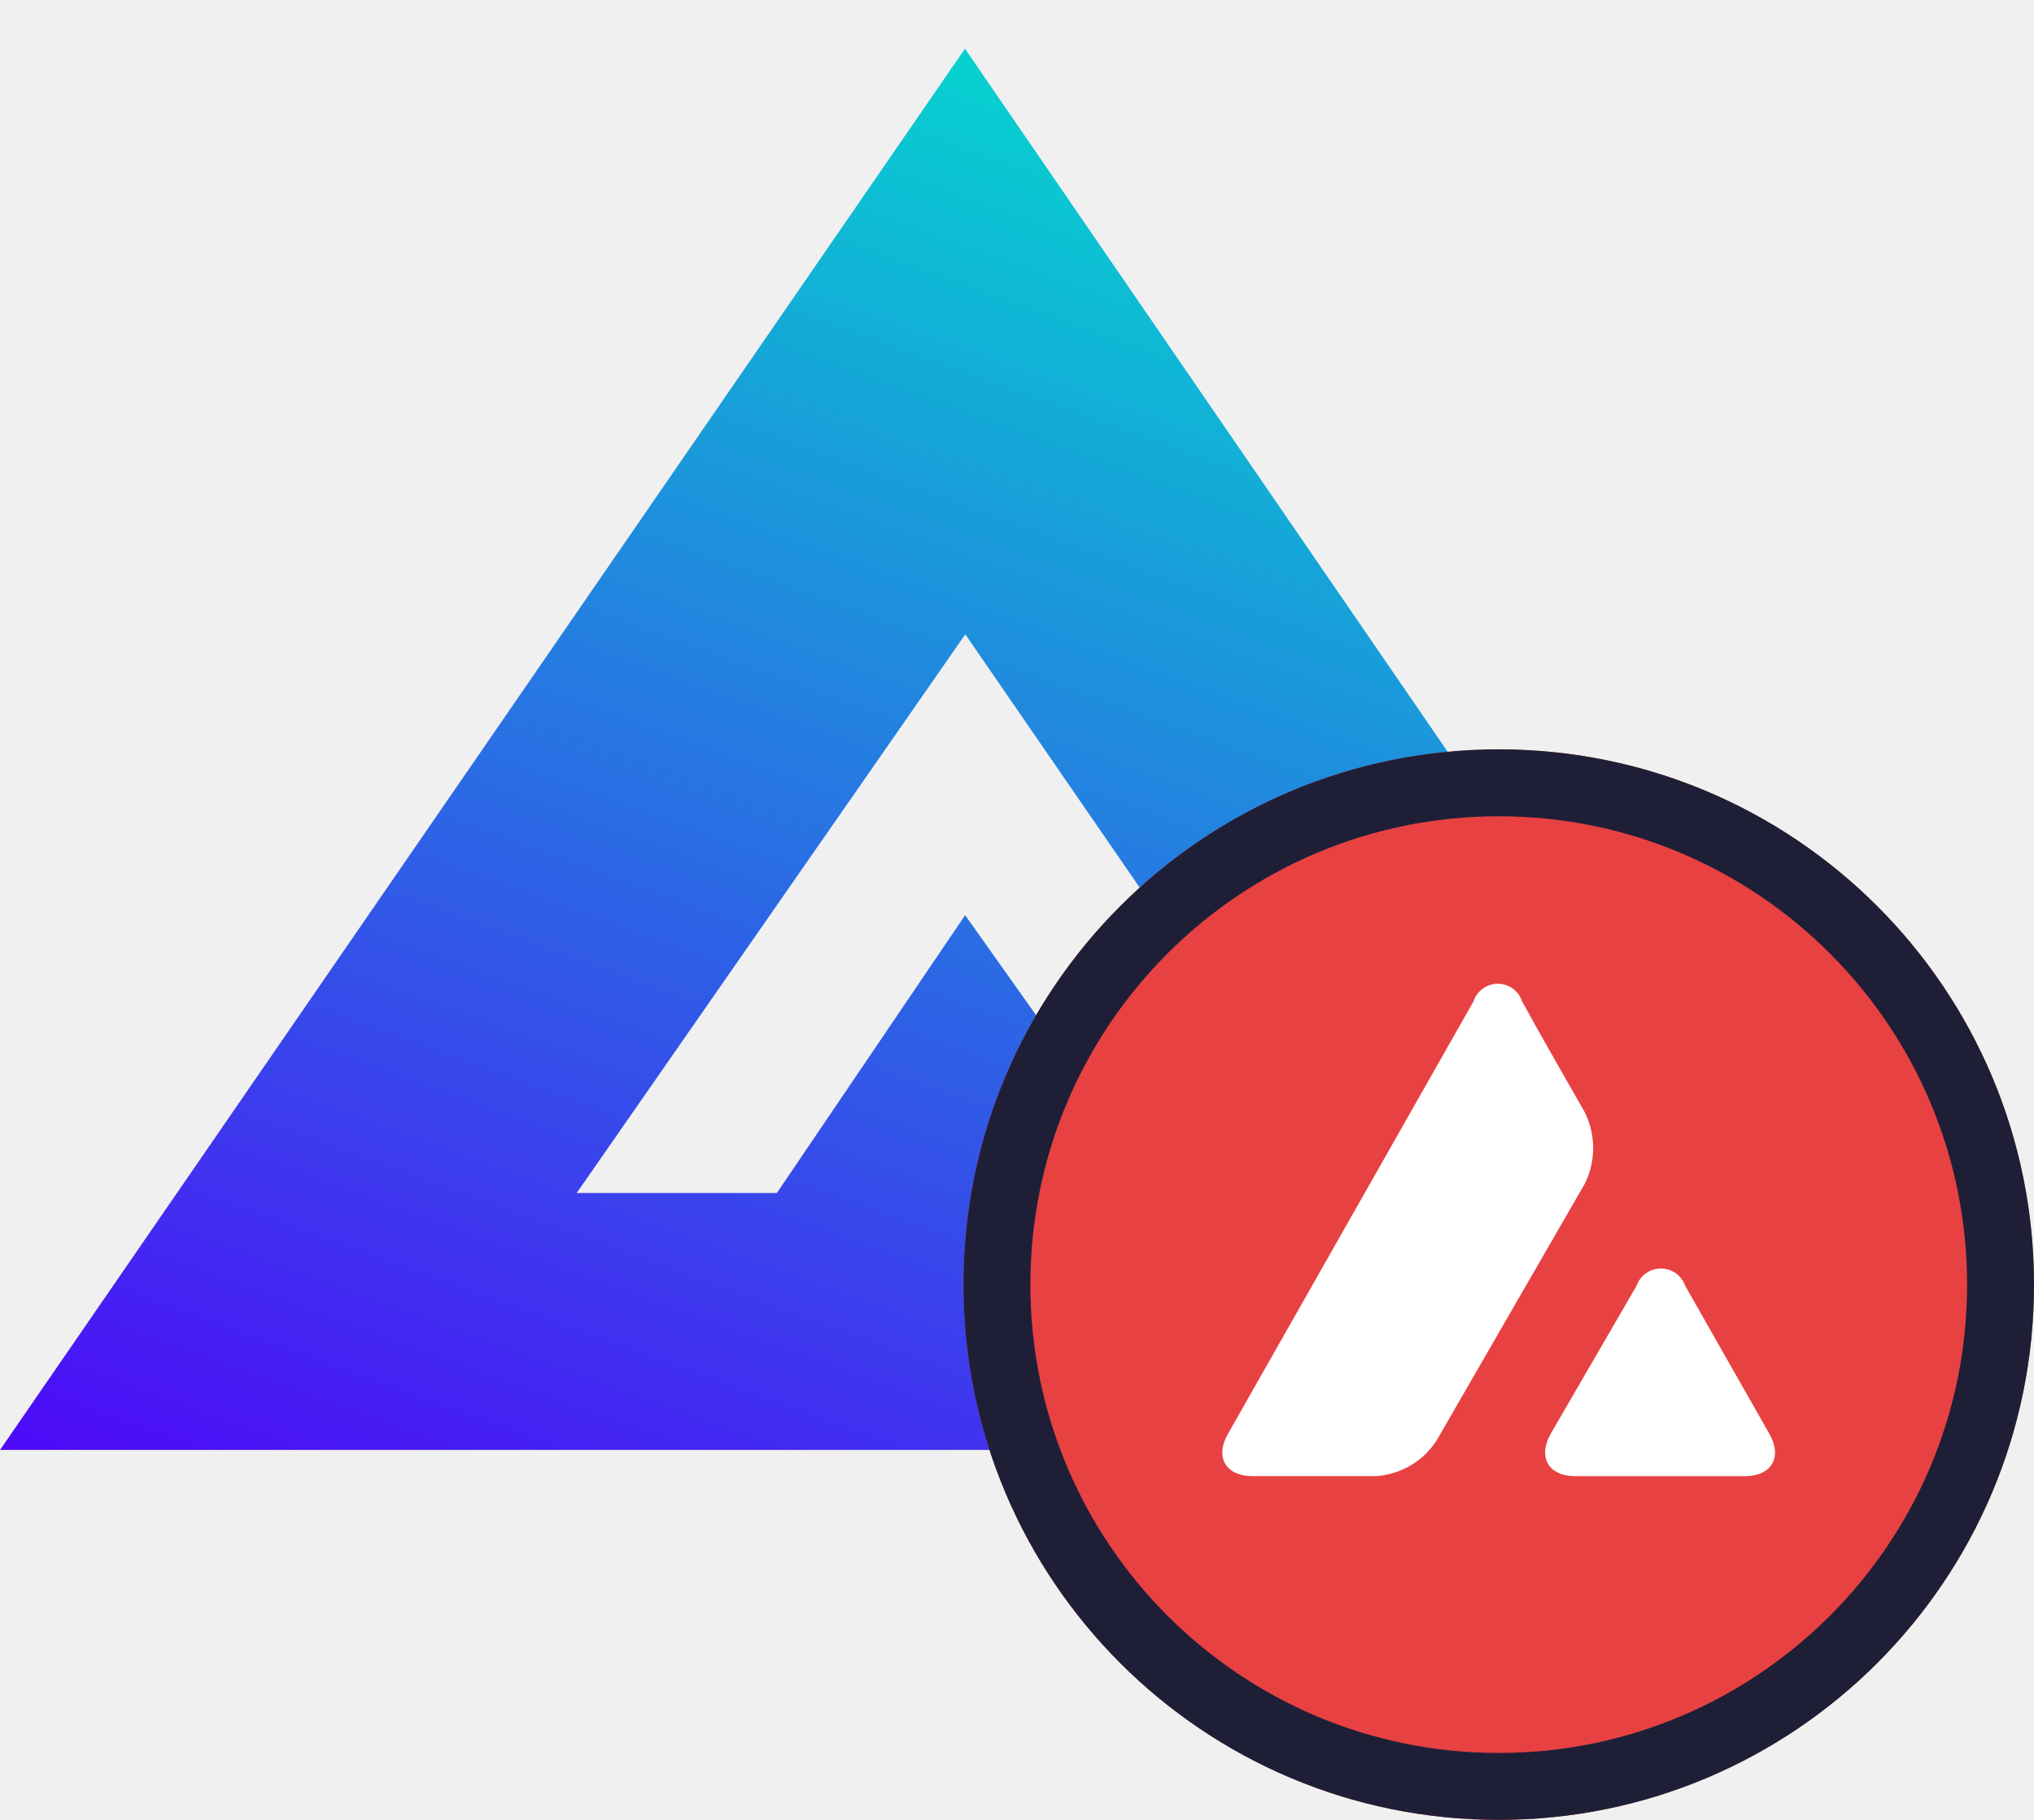
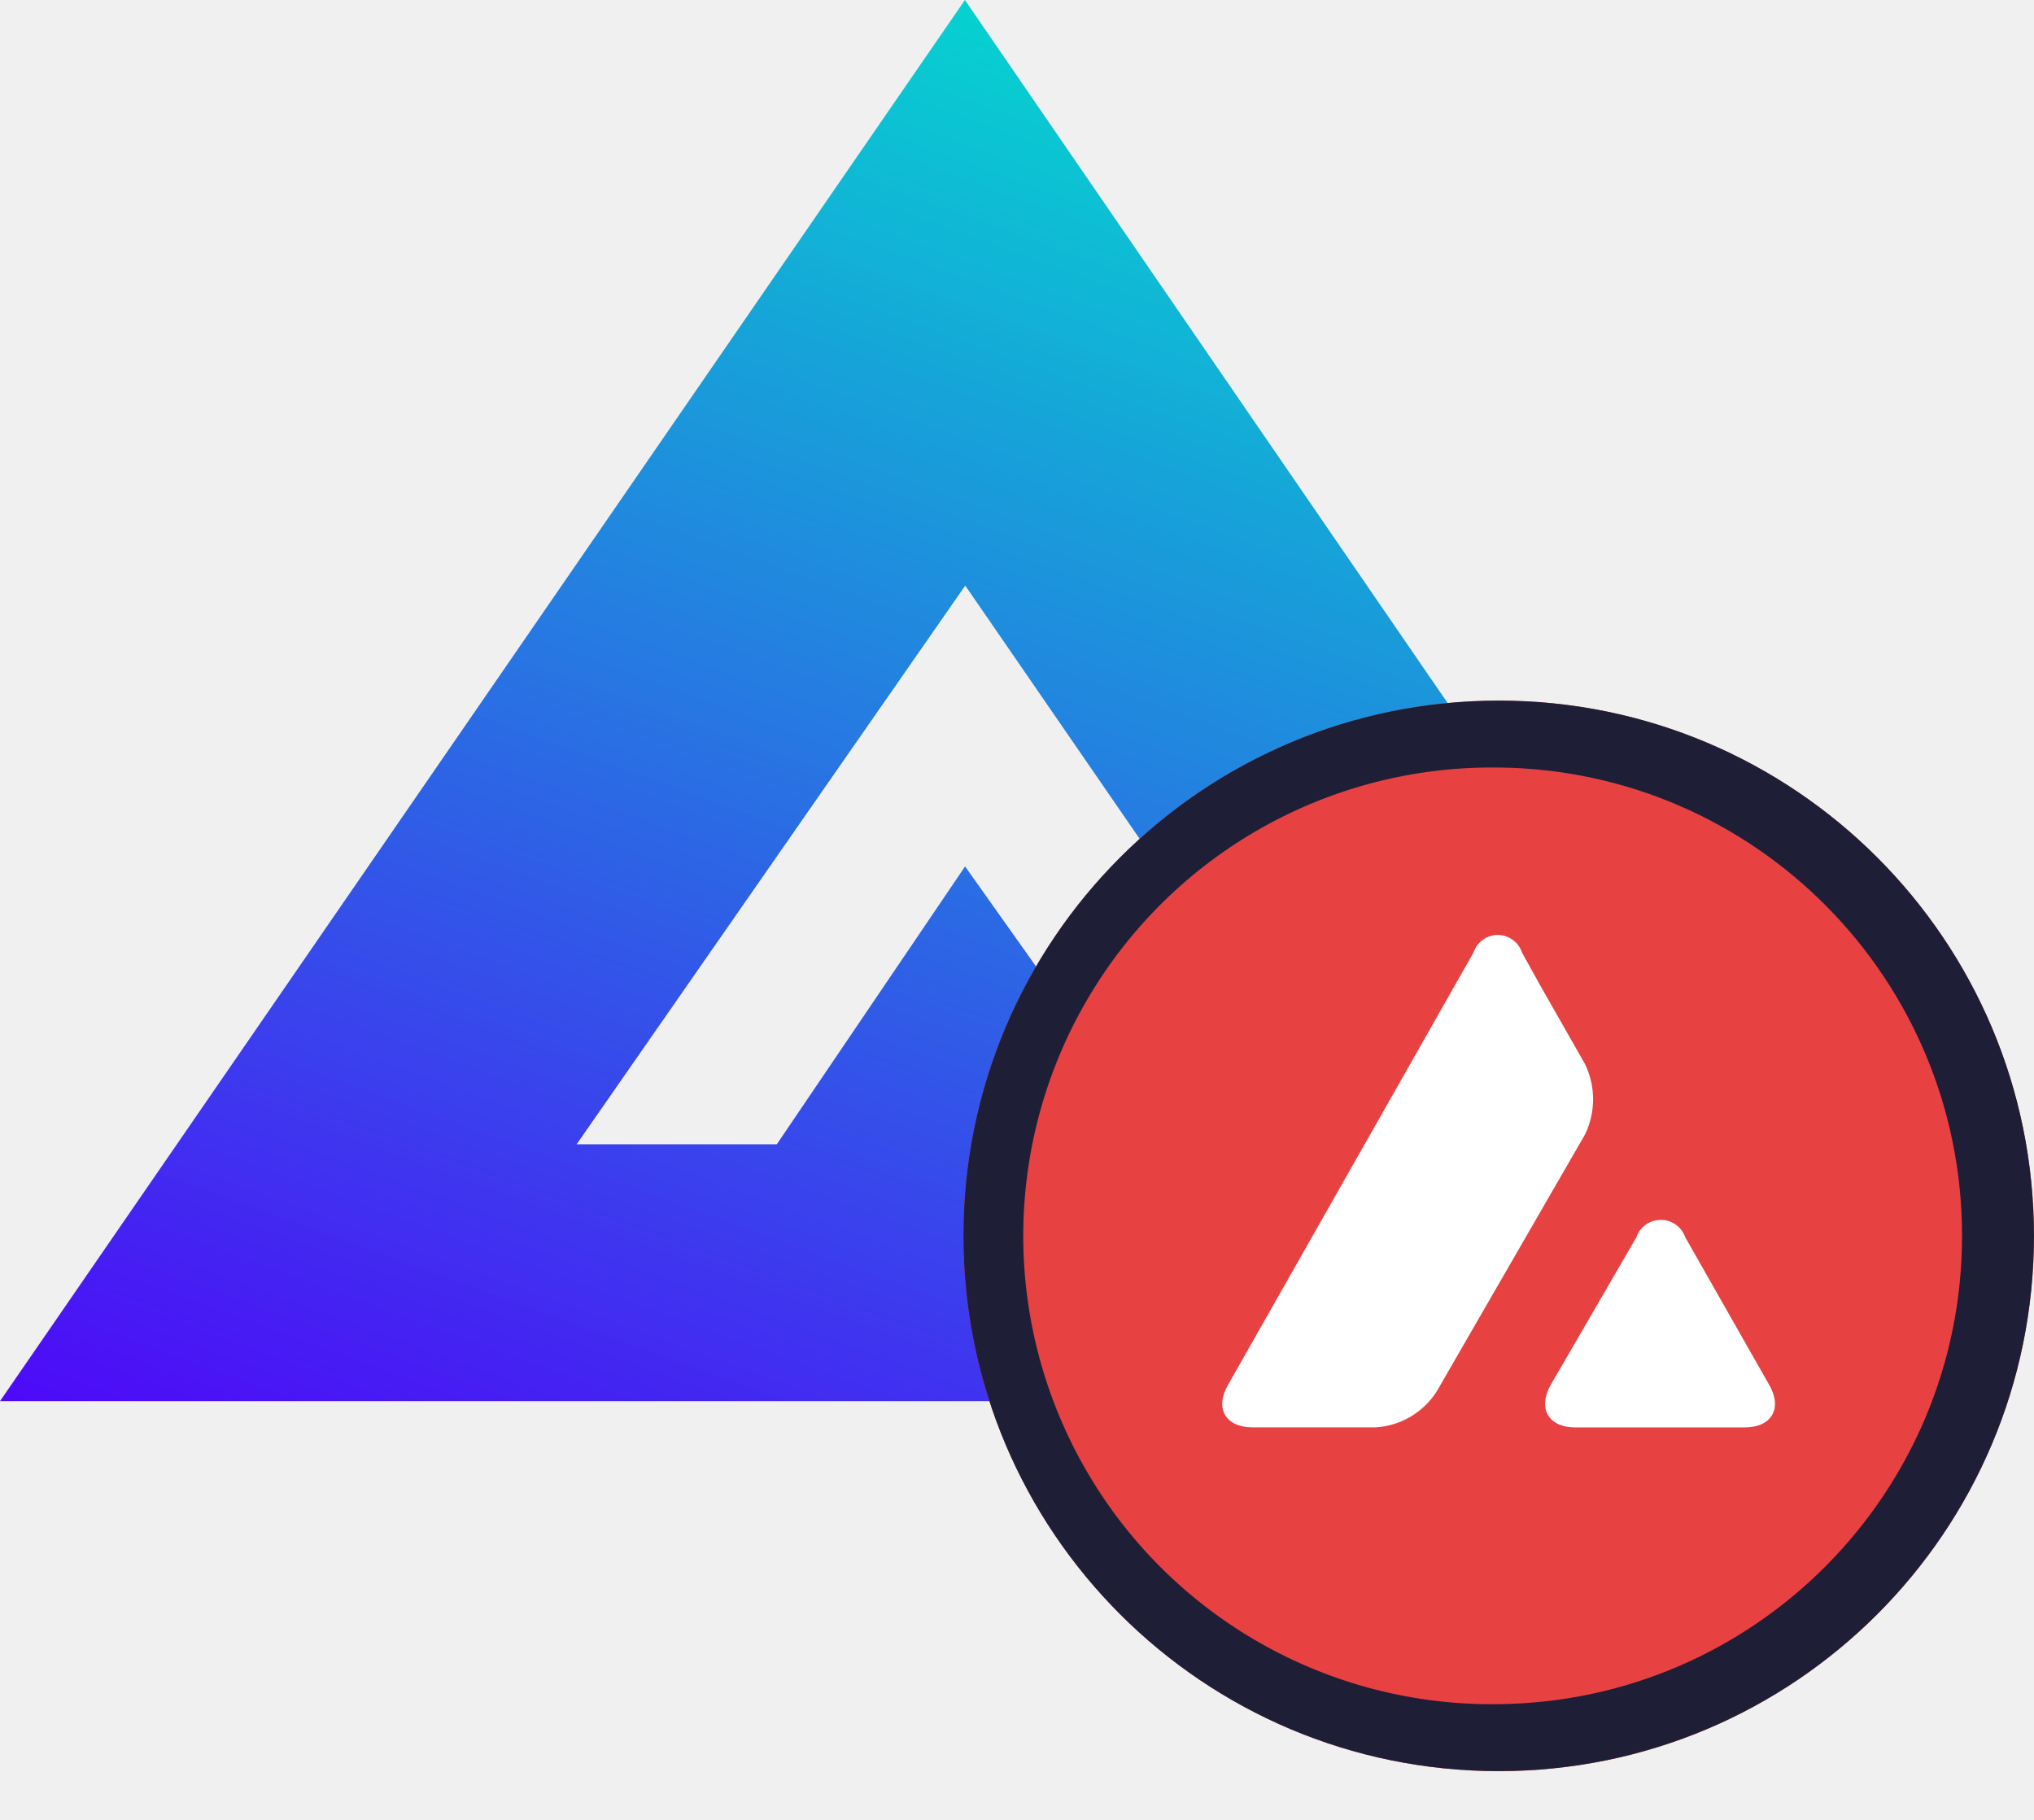
<svg xmlns="http://www.w3.org/2000/svg" width="38" height="34" fill="none">
-   <path d="M36.001 27.088 18.028.91.001 27.088h25.118l-7.088-9.99-3.517 5.19h-3.74l7.26-10.437 10.493 15.237h7.474Z" fill="url(#a)" />
-   <path d="M38 24c0-5.523-4.477-10-10-10s-10 4.477-10 10 4.477 10 10 10 10-4.477 10-10Z" fill="#E84142" />
-   <path d="M28 15.25a8.75 8.75 0 1 0 0 17.5 8.75 8.75 0 0 0 0-17.5M28 14a10 10 0 1 1 0 20 10 10 0 0 1 0-20Z" fill="#1E1F37" />
-   <path d="M30.573 24.025a.482.482 0 0 1 .912 0l1.57 2.761c.25.436.046.793-.46.793H29.43c-.5 0-.706-.356-.459-.793l1.602-2.761Zm-3.044-5.317a.477.477 0 0 1 .907 0l.35.631.827 1.452a1.51 1.51 0 0 1 0 1.315l-2.774 4.806a1.459 1.459 0 0 1-1.137.666h-2.3c-.5 0-.713-.35-.459-.793l4.586-8.077Z" fill="#fff" />
+   <path d="M36 26.177 18.027 0 0 26.177h25.118l-7.088-9.99-3.517 5.191h-3.74l7.26-10.438 10.493 15.237H36Z" fill="url(#a)" />
+   <path d="M37.999 23.09c0-5.524-4.477-10-10-10s-10 4.476-10 10c0 5.522 4.477 10 10 10s10-4.478 10-10Z" fill="#E84142" />
+   <path d="M27.999 14.34a8.75 8.75 0 1 0 0 17.498 8.75 8.75 0 0 0 0-17.499m0-1.25a10 10 0 1 1 0 20 10 10 0 0 1 0-20Z" fill="#1E1F37" />
+   <path d="M30.572 23.114a.483.483 0 0 1 .912 0l1.57 2.761c.25.436.046.793-.46.793h-3.165c-.5 0-.706-.356-.459-.793l1.602-2.76Zm-3.044-5.317a.477.477 0 0 1 .907 0l.35.631.827 1.452a1.51 1.51 0 0 1 0 1.315l-2.774 4.806a1.459 1.459 0 0 1-1.137.666h-2.3c-.5 0-.713-.35-.459-.793l4.586-8.077Z" fill="#fff" />
  <defs>
-     <linearGradient id="a" x1="18.001" y1=".911" x2="7.493" y2="29.812" gradientUnits="userSpaceOnUse">
+     <linearGradient id="a" x1="18" y1="0" x2="7.492" y2="28.901" gradientUnits="userSpaceOnUse">
      <stop stop-color="#03D1CF" stop-opacity=".988" />
      <stop offset="1" stop-color="#4E09F8" />
    </linearGradient>
  </defs>
</svg>
